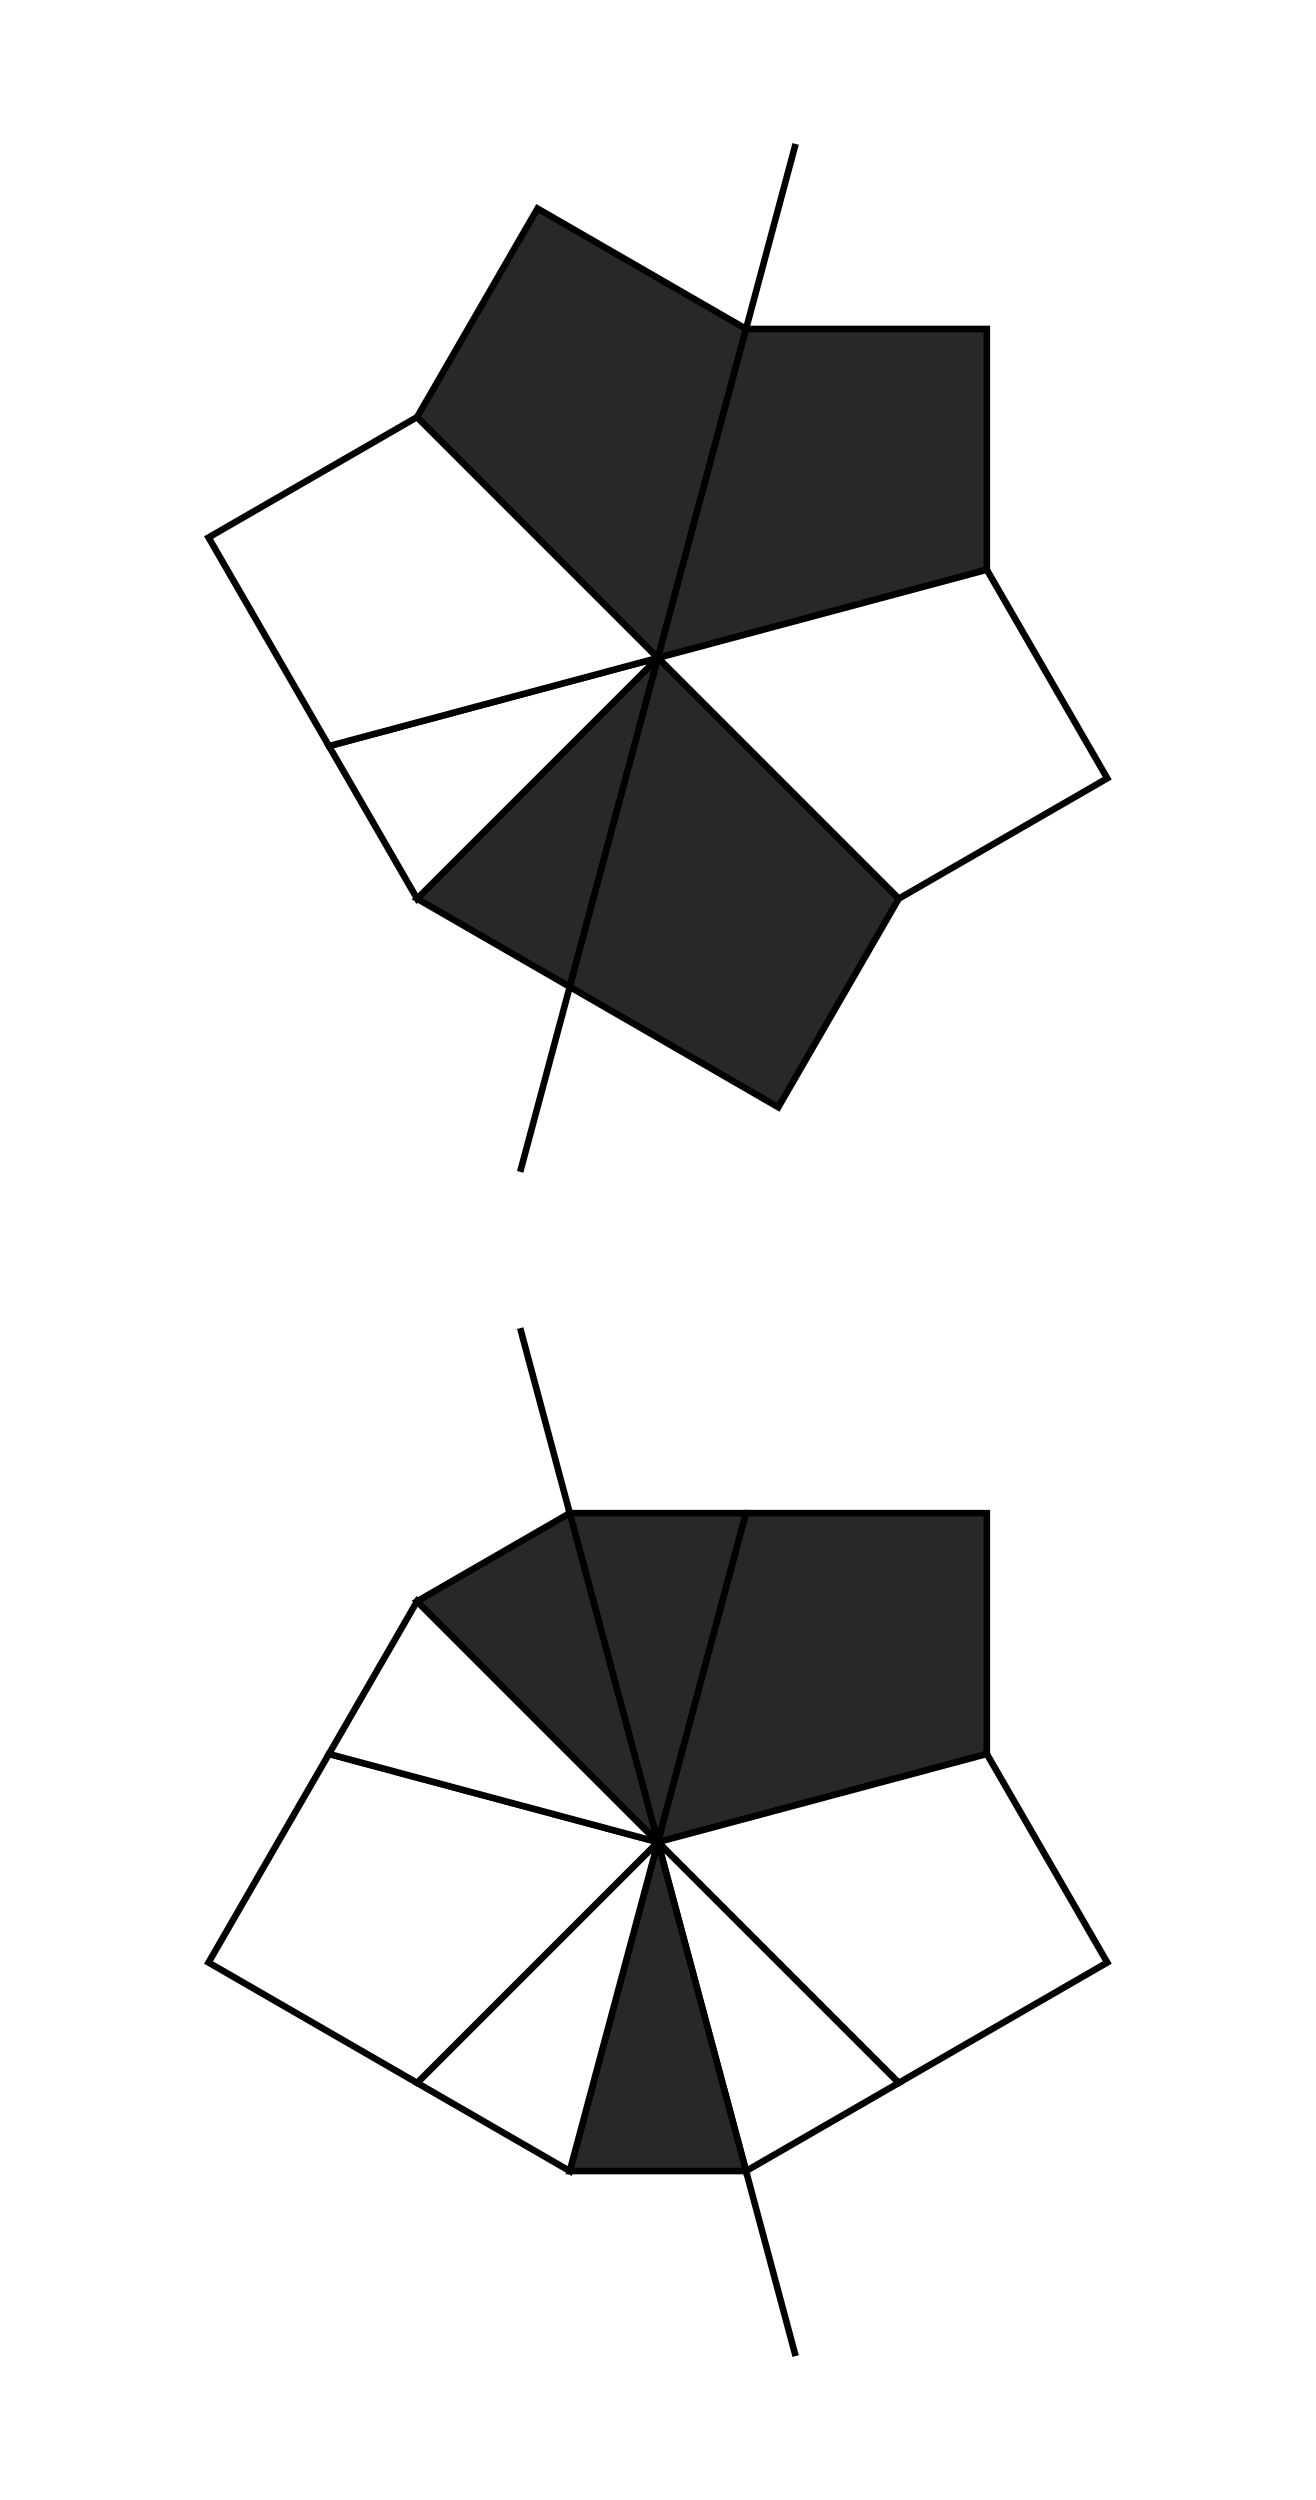
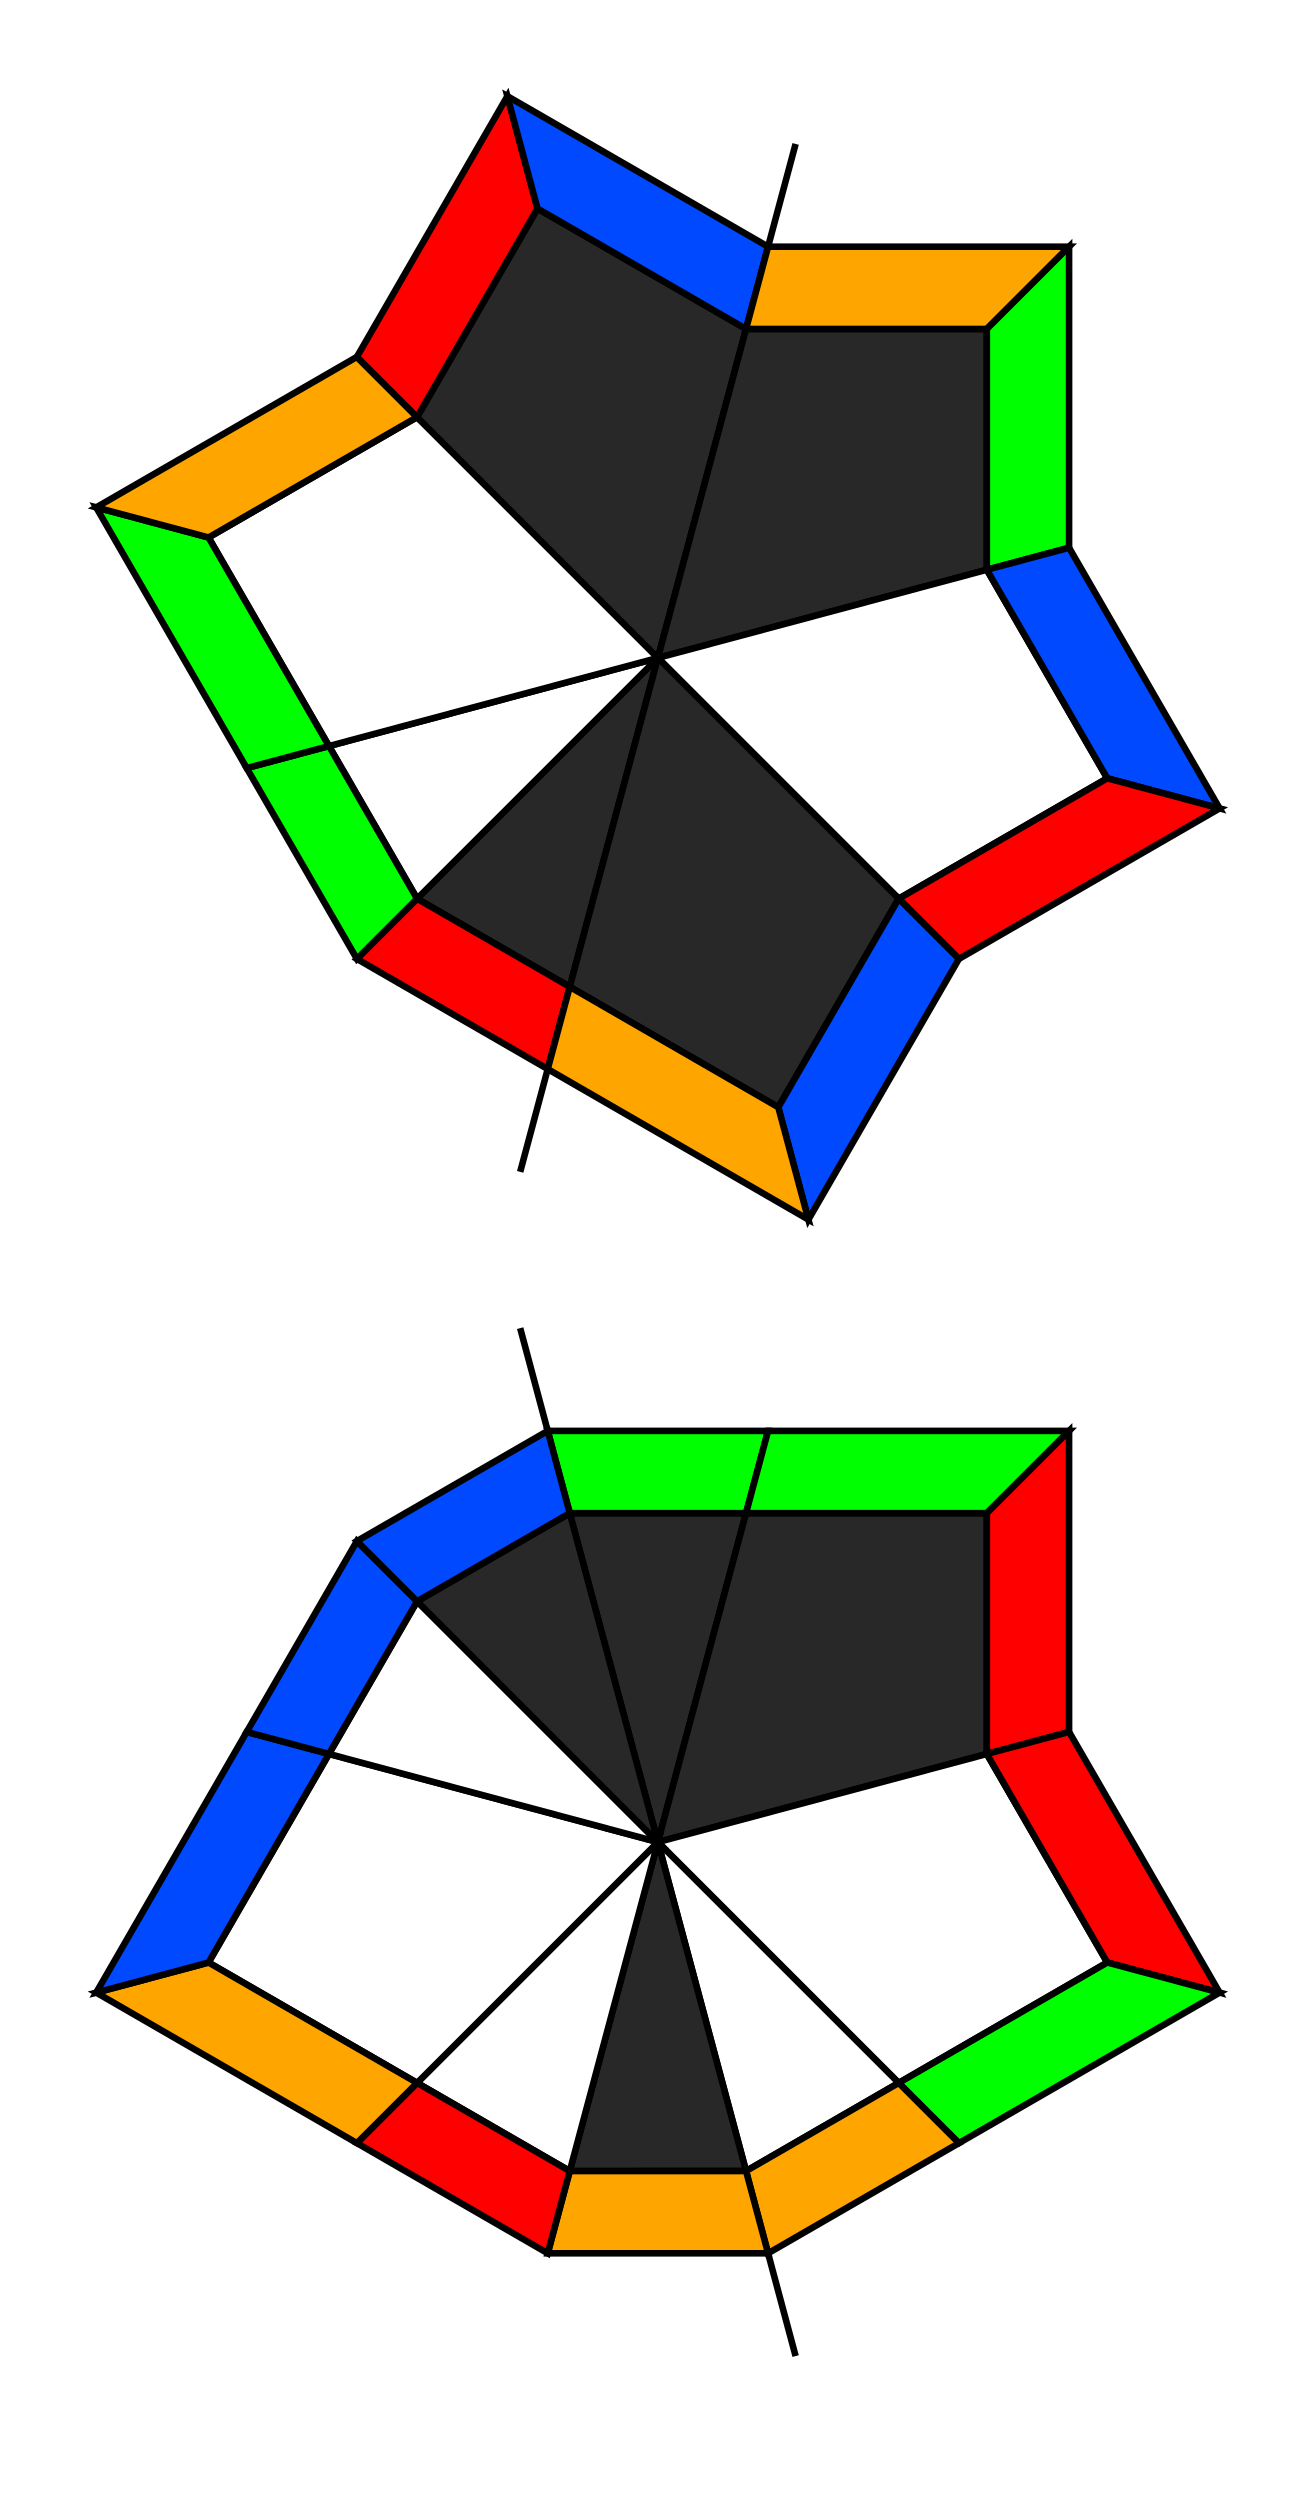
<svg xmlns="http://www.w3.org/2000/svg" width="200" height="380.0" viewBox="-100.0 -190.0 200 380.0">
  <defs>
</defs>
  <path d="M-20.934,78.125 L20.934,-78.125" stroke="rgb(0, 0, 0)" stroke-width="1" transform="translate(0, -90.0)" />
  <path d="M0,0 L-13.397,50.0 L-36.603,36.603 Z" fill="rgb(40, 40, 40)" stroke="rgb(0, 0, 0)" stroke-width="1" transform="translate(0, -90.0) rotate(0)" />
+   <path d="M-13.397,50.0 L-16.747,62.5 L-45.753,45.753 L-36.603,36.603 Z" fill="rgb(255, 0, 0)" stroke="rgb(0, 0, 0)" stroke-width="1" transform="translate(0, -90.0) rotate(0)" />
  <path d="M0,0 L-13.397,50.0 L-36.603,36.603 Z" fill="rgb(255, 255, 255)" stroke="rgb(0, 0, 0)" stroke-width="1" transform="translate(0, -90.0) rotate(30)" />
+   <path d="M-13.397,50.0 L-16.747,62.5 L-45.753,45.753 L-36.603,36.603 Z" fill="rgb(0, 255, 0)" stroke="rgb(0, 0, 0)" stroke-width="1" transform="translate(0, -90.0) rotate(30)" />
  <path d="M0,0 L-13.397,50.0 L-50.0,50.0 L-50.0,13.397 Z" fill="rgb(255, 255, 255)" stroke="rgb(0, 0, 0)" stroke-width="1" transform="translate(0, -90.0) rotate(60)" />
+   <path d="M-13.397,50.0 L-16.747,62.5 L-62.5,62.5 L-50.0,50.0 Z" fill="rgb(0, 255, 0)" stroke="rgb(0, 0, 0)" stroke-width="1" transform="translate(0, -90.0) rotate(60)" />
+   <path d="M-50.0,50.0 L-62.5,62.5 L-62.5,16.747 L-50.0,13.397 Z" fill="rgb(255, 165, 0)" stroke="rgb(0, 0, 0)" stroke-width="1" transform="translate(0, -90.0) rotate(60)" />
  <path d="M0,0 L-13.397,50.0 L-50.0,50.0 L-50.0,13.397 Z" fill="rgb(40, 40, 40)" stroke="rgb(0, 0, 0)" stroke-width="1" transform="translate(0, -90.0) rotate(120)" />
+   <path d="M-13.397,50.0 L-16.747,62.5 L-62.5,62.5 L-50.0,50.0 Z" fill="rgb(255, 0, 0)" stroke="rgb(0, 0, 0)" stroke-width="1" transform="translate(0, -90.0) rotate(120)" />
+   <path d="M-50.0,50.0 L-62.5,62.5 L-62.5,16.747 L-50.0,13.397 Z" fill="rgb(0, 73, 255)" stroke="rgb(0, 0, 0)" stroke-width="1" transform="translate(0, -90.0) rotate(120)" />
  <path d="M0,0 L-13.397,50.0 L-50.0,50.0 L-50.0,13.397 Z" fill="rgb(40, 40, 40)" stroke="rgb(0, 0, 0)" stroke-width="1" transform="translate(0, -90.0) rotate(180)" />
+   <path d="M-13.397,50.0 L-16.747,62.5 L-62.5,62.5 L-50.0,50.0 Z" fill="rgb(255, 165, 0)" stroke="rgb(0, 0, 0)" stroke-width="1" transform="translate(0, -90.0) rotate(180)" />
+   <path d="M-50.0,50.0 L-62.5,62.5 L-62.5,16.747 L-50.0,13.397 Z" fill="rgb(0, 255, 0)" stroke="rgb(0, 0, 0)" stroke-width="1" transform="translate(0, -90.0) rotate(180)" />
  <path d="M0,0 L-13.397,50.0 L-50.0,50.0 L-50.0,13.397 Z" fill="rgb(255, 255, 255)" stroke="rgb(0, 0, 0)" stroke-width="1" transform="translate(0, -90.0) rotate(240)" />
+   <path d="M-13.397,50.0 L-16.747,62.5 L-62.5,62.5 L-50.0,50.0 Z" fill="rgb(0, 73, 255)" stroke="rgb(0, 0, 0)" stroke-width="1" transform="translate(0, -90.0) rotate(240)" />
+   <path d="M-50.0,50.0 L-62.5,62.5 L-62.5,16.747 L-50.0,13.397 Z" fill="rgb(255, 0, 0)" stroke="rgb(0, 0, 0)" stroke-width="1" transform="translate(0, -90.0) rotate(240)" />
  <path d="M0,0 L-13.397,50.0 L-50.0,50.0 L-50.0,13.397 Z" fill="rgb(40, 40, 40)" stroke="rgb(0, 0, 0)" stroke-width="1" transform="translate(0, -90.0) rotate(300)" />
+   <path d="M-13.397,50.0 L-16.747,62.5 L-62.5,62.5 L-50.0,50.0 Z" fill="rgb(0, 73, 255)" stroke="rgb(0, 0, 0)" stroke-width="1" transform="translate(0, -90.0) rotate(300)" />
+   <path d="M-50.0,50.0 L-62.5,62.5 L-62.5,16.747 L-50.0,13.397 Z" fill="rgb(255, 165, 0)" stroke="rgb(0, 0, 0)" stroke-width="1" transform="translate(0, -90.0) rotate(300)" />
  <path d="M-20.934,78.125 L20.934,-78.125" stroke="rgb(0, 0, 0)" stroke-width="1" transform="translate(0, 90.0) rotate(-30)" />
  <path d="M0,0 L-13.397,50.0 L-36.603,36.603 Z" fill="rgb(40, 40, 40)" stroke="rgb(0, 0, 0)" stroke-width="1" transform="translate(0, 90.0) rotate(150)" />
+   <path d="M-13.397,50.0 L-16.747,62.5 L-45.753,45.753 L-36.603,36.603 Z" fill="rgb(0, 255, 0)" stroke="rgb(0, 0, 0)" stroke-width="1" transform="translate(0, 90.0) rotate(150)" />
  <path d="M0,0 L-13.397,50.0 L-50.0,50.0 L-50.0,13.397 Z" fill="rgb(40, 40, 40)" stroke="rgb(0, 0, 0)" stroke-width="1" transform="translate(0, 90.0) rotate(180)" />
+   <path d="M-13.397,50.0 L-16.747,62.5 L-62.5,62.5 L-50.0,50.0 Z" fill="rgb(0, 255, 0)" stroke="rgb(0, 0, 0)" stroke-width="1" transform="translate(0, 90.0) rotate(180)" />
+   <path d="M-50.0,50.0 L-62.5,62.5 L-62.5,16.747 L-50.0,13.397 Z" fill="rgb(255, 0, 0)" stroke="rgb(0, 0, 0)" stroke-width="1" transform="translate(0, 90.0) rotate(180)" />
  <path d="M0,0 L-13.397,50.0 L-50.0,50.0 L-50.0,13.397 Z" fill="rgb(255, 255, 255)" stroke="rgb(0, 0, 0)" stroke-width="1" transform="translate(0, 90.0) rotate(240)" />
+   <path d="M-13.397,50.0 L-16.747,62.5 L-62.5,62.5 L-50.0,50.0 Z" fill="rgb(255, 0, 0)" stroke="rgb(0, 0, 0)" stroke-width="1" transform="translate(0, 90.0) rotate(240)" />
+   <path d="M-50.0,50.0 L-62.5,62.5 L-62.5,16.747 L-50.0,13.397 Z" fill="rgb(0, 255, 0)" stroke="rgb(0, 0, 0)" stroke-width="1" transform="translate(0, 90.0) rotate(240)" />
  <path d="M0,0 L-13.397,50.0 L-36.603,36.603 Z" fill="rgb(255, 255, 255)" stroke="rgb(0, 0, 0)" stroke-width="1" transform="translate(0, 90.0) rotate(300)" />
+   <path d="M-13.397,50.0 L-16.747,62.5 L-45.753,45.753 L-36.603,36.603 Z" fill="rgb(255, 165, 0)" stroke="rgb(0, 0, 0)" stroke-width="1" transform="translate(0, 90.0) rotate(300)" />
  <path d="M0,0 L-13.397,50.0 L-36.603,36.603 Z" fill="rgb(40, 40, 40)" stroke="rgb(0, 0, 0)" stroke-width="1" transform="translate(0, 90.0) rotate(330)" />
+   <path d="M-13.397,50.0 L-16.747,62.5 L-45.753,45.753 L-36.603,36.603 Z" fill="rgb(255, 165, 0)" stroke="rgb(0, 0, 0)" stroke-width="1" transform="translate(0, 90.0) rotate(330)" />
  <path d="M0,0 L-13.397,50.0 L-36.603,36.603 Z" fill="rgb(255, 255, 255)" stroke="rgb(0, 0, 0)" stroke-width="1" transform="translate(0, 90.0) rotate(360)" />
+   <path d="M-13.397,50.0 L-16.747,62.5 L-45.753,45.753 L-36.603,36.603 Z" fill="rgb(255, 0, 0)" stroke="rgb(0, 0, 0)" stroke-width="1" transform="translate(0, 90.0) rotate(360)" />
  <path d="M0,0 L-13.397,50.0 L-50.0,50.0 L-50.0,13.397 Z" fill="rgb(255, 255, 255)" stroke="rgb(0, 0, 0)" stroke-width="1" transform="translate(0, 90.0) rotate(390)" />
+   <path d="M-13.397,50.0 L-16.747,62.5 L-62.5,62.5 L-50.0,50.0 Z" fill="rgb(255, 165, 0)" stroke="rgb(0, 0, 0)" stroke-width="1" transform="translate(0, 90.0) rotate(390)" />
+   <path d="M-50.0,50.0 L-62.5,62.5 L-62.5,16.747 L-50.0,13.397 Z" fill="rgb(0, 73, 255)" stroke="rgb(0, 0, 0)" stroke-width="1" transform="translate(0, 90.0) rotate(390)" />
  <path d="M0,0 L-13.397,50.0 L-36.603,36.603 Z" fill="rgb(255, 255, 255)" stroke="rgb(0, 0, 0)" stroke-width="1" transform="translate(0, 90.0) rotate(450)" />
+   <path d="M-13.397,50.0 L-16.747,62.5 L-45.753,45.753 L-36.603,36.603 Z" fill="rgb(0, 73, 255)" stroke="rgb(0, 0, 0)" stroke-width="1" transform="translate(0, 90.0) rotate(450)" />
  <path d="M0,0 L-13.397,50.0 L-36.603,36.603 Z" fill="rgb(40, 40, 40)" stroke="rgb(0, 0, 0)" stroke-width="1" transform="translate(0, 90.0) rotate(480)" />
+   <path d="M-13.397,50.0 L-16.747,62.5 L-45.753,45.753 L-36.603,36.603 Z" fill="rgb(0, 73, 255)" stroke="rgb(0, 0, 0)" stroke-width="1" transform="translate(0, 90.0) rotate(480)" />
</svg>
